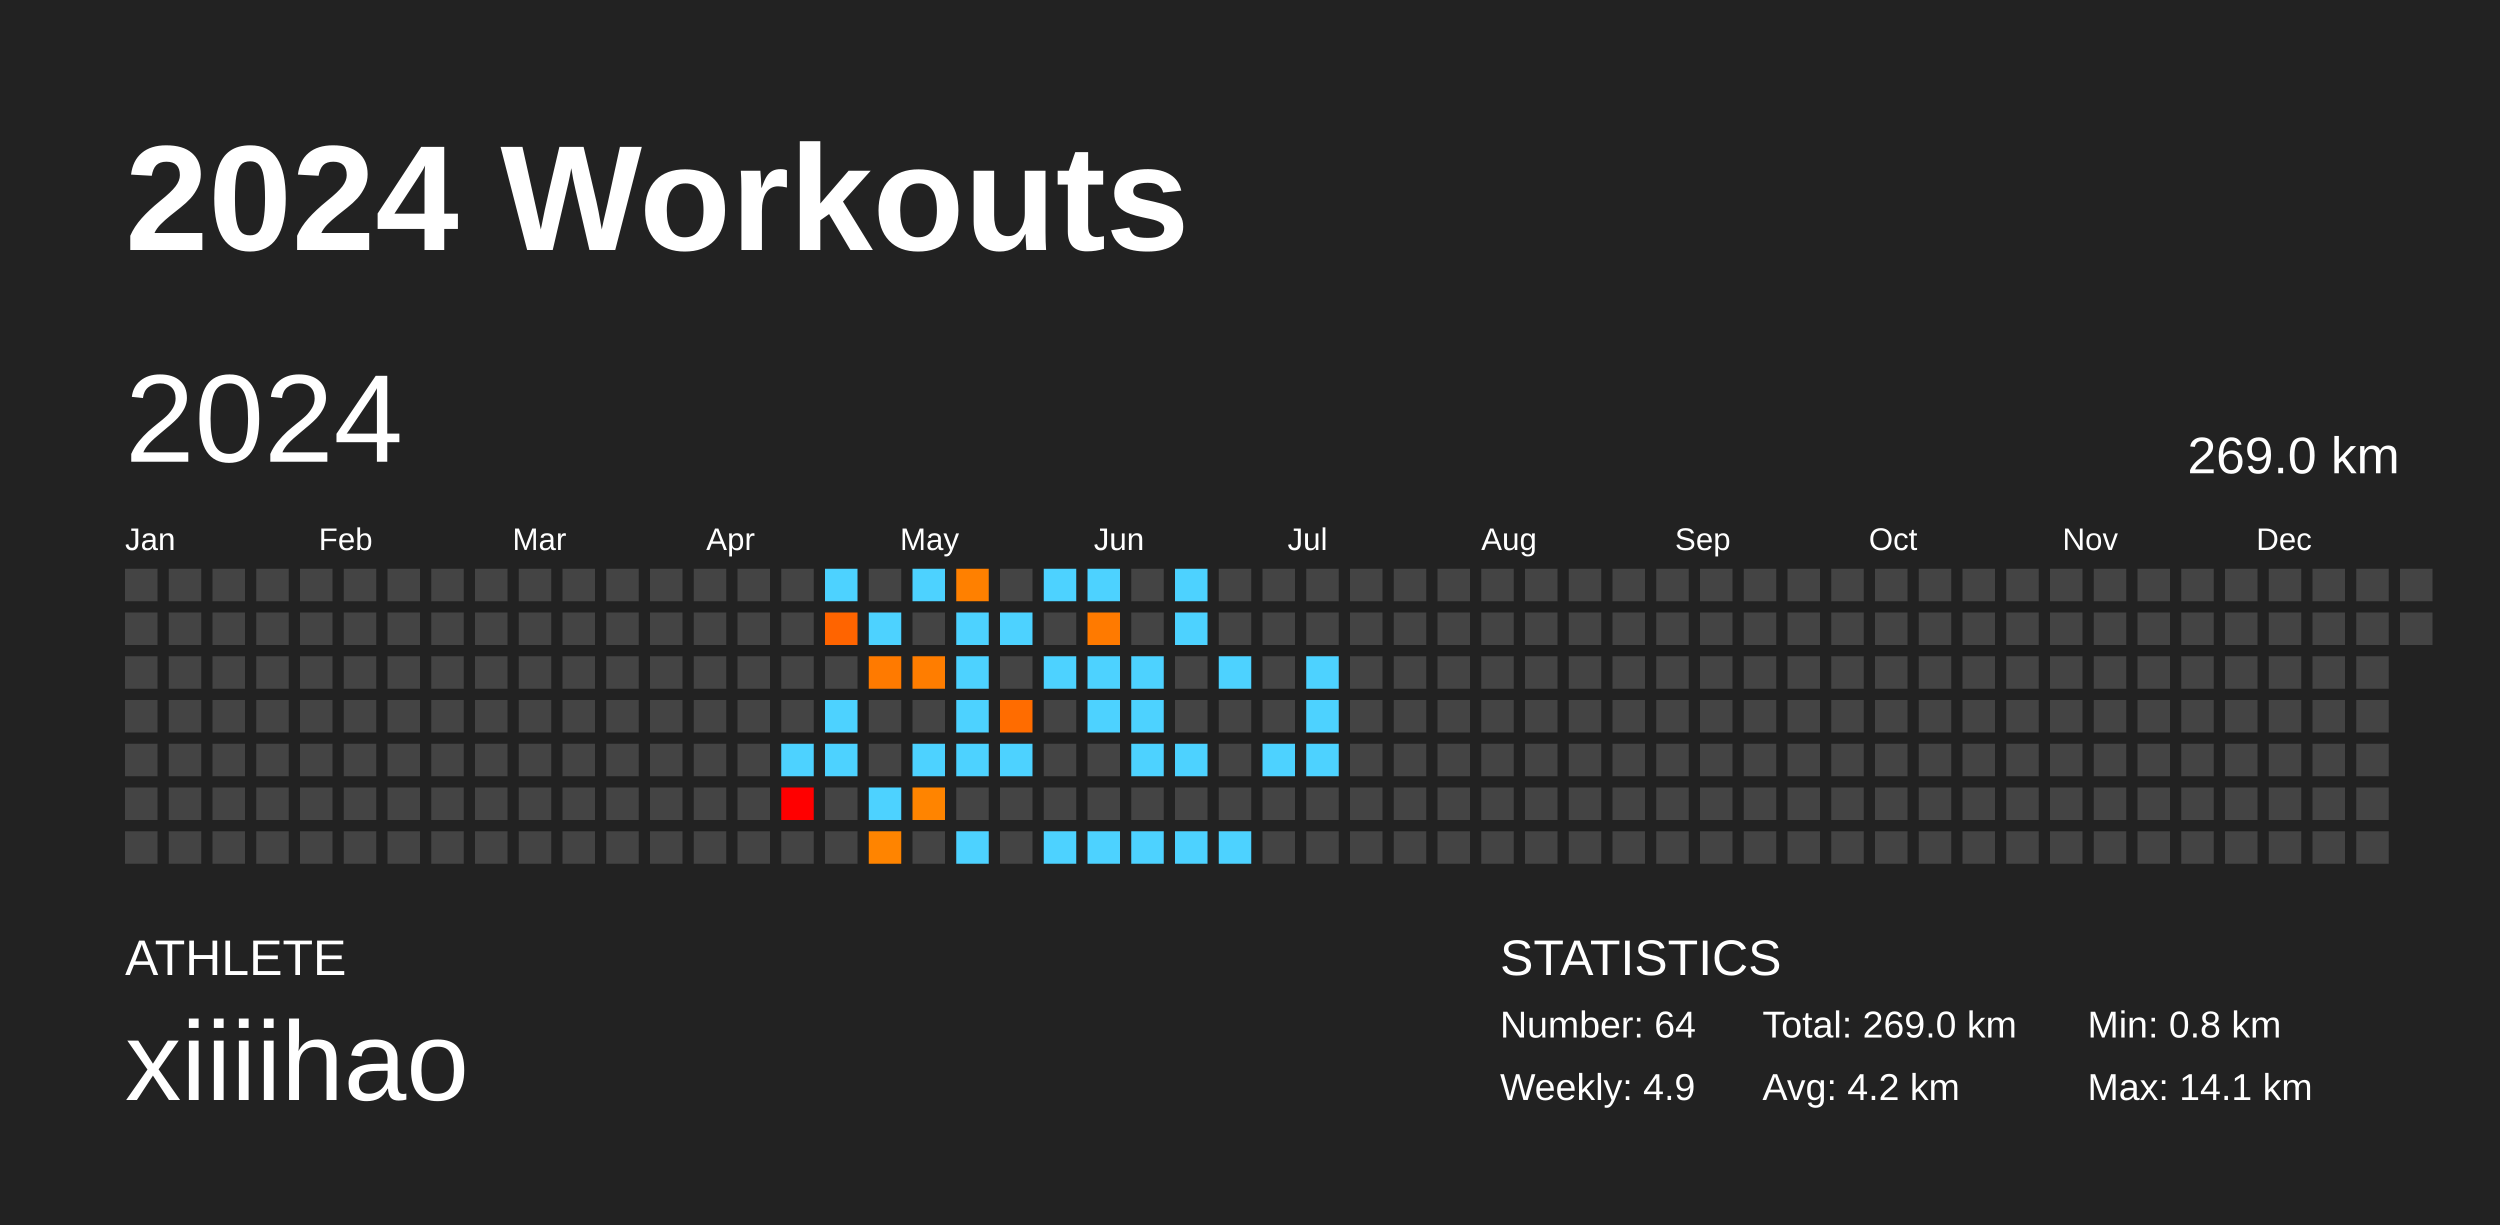
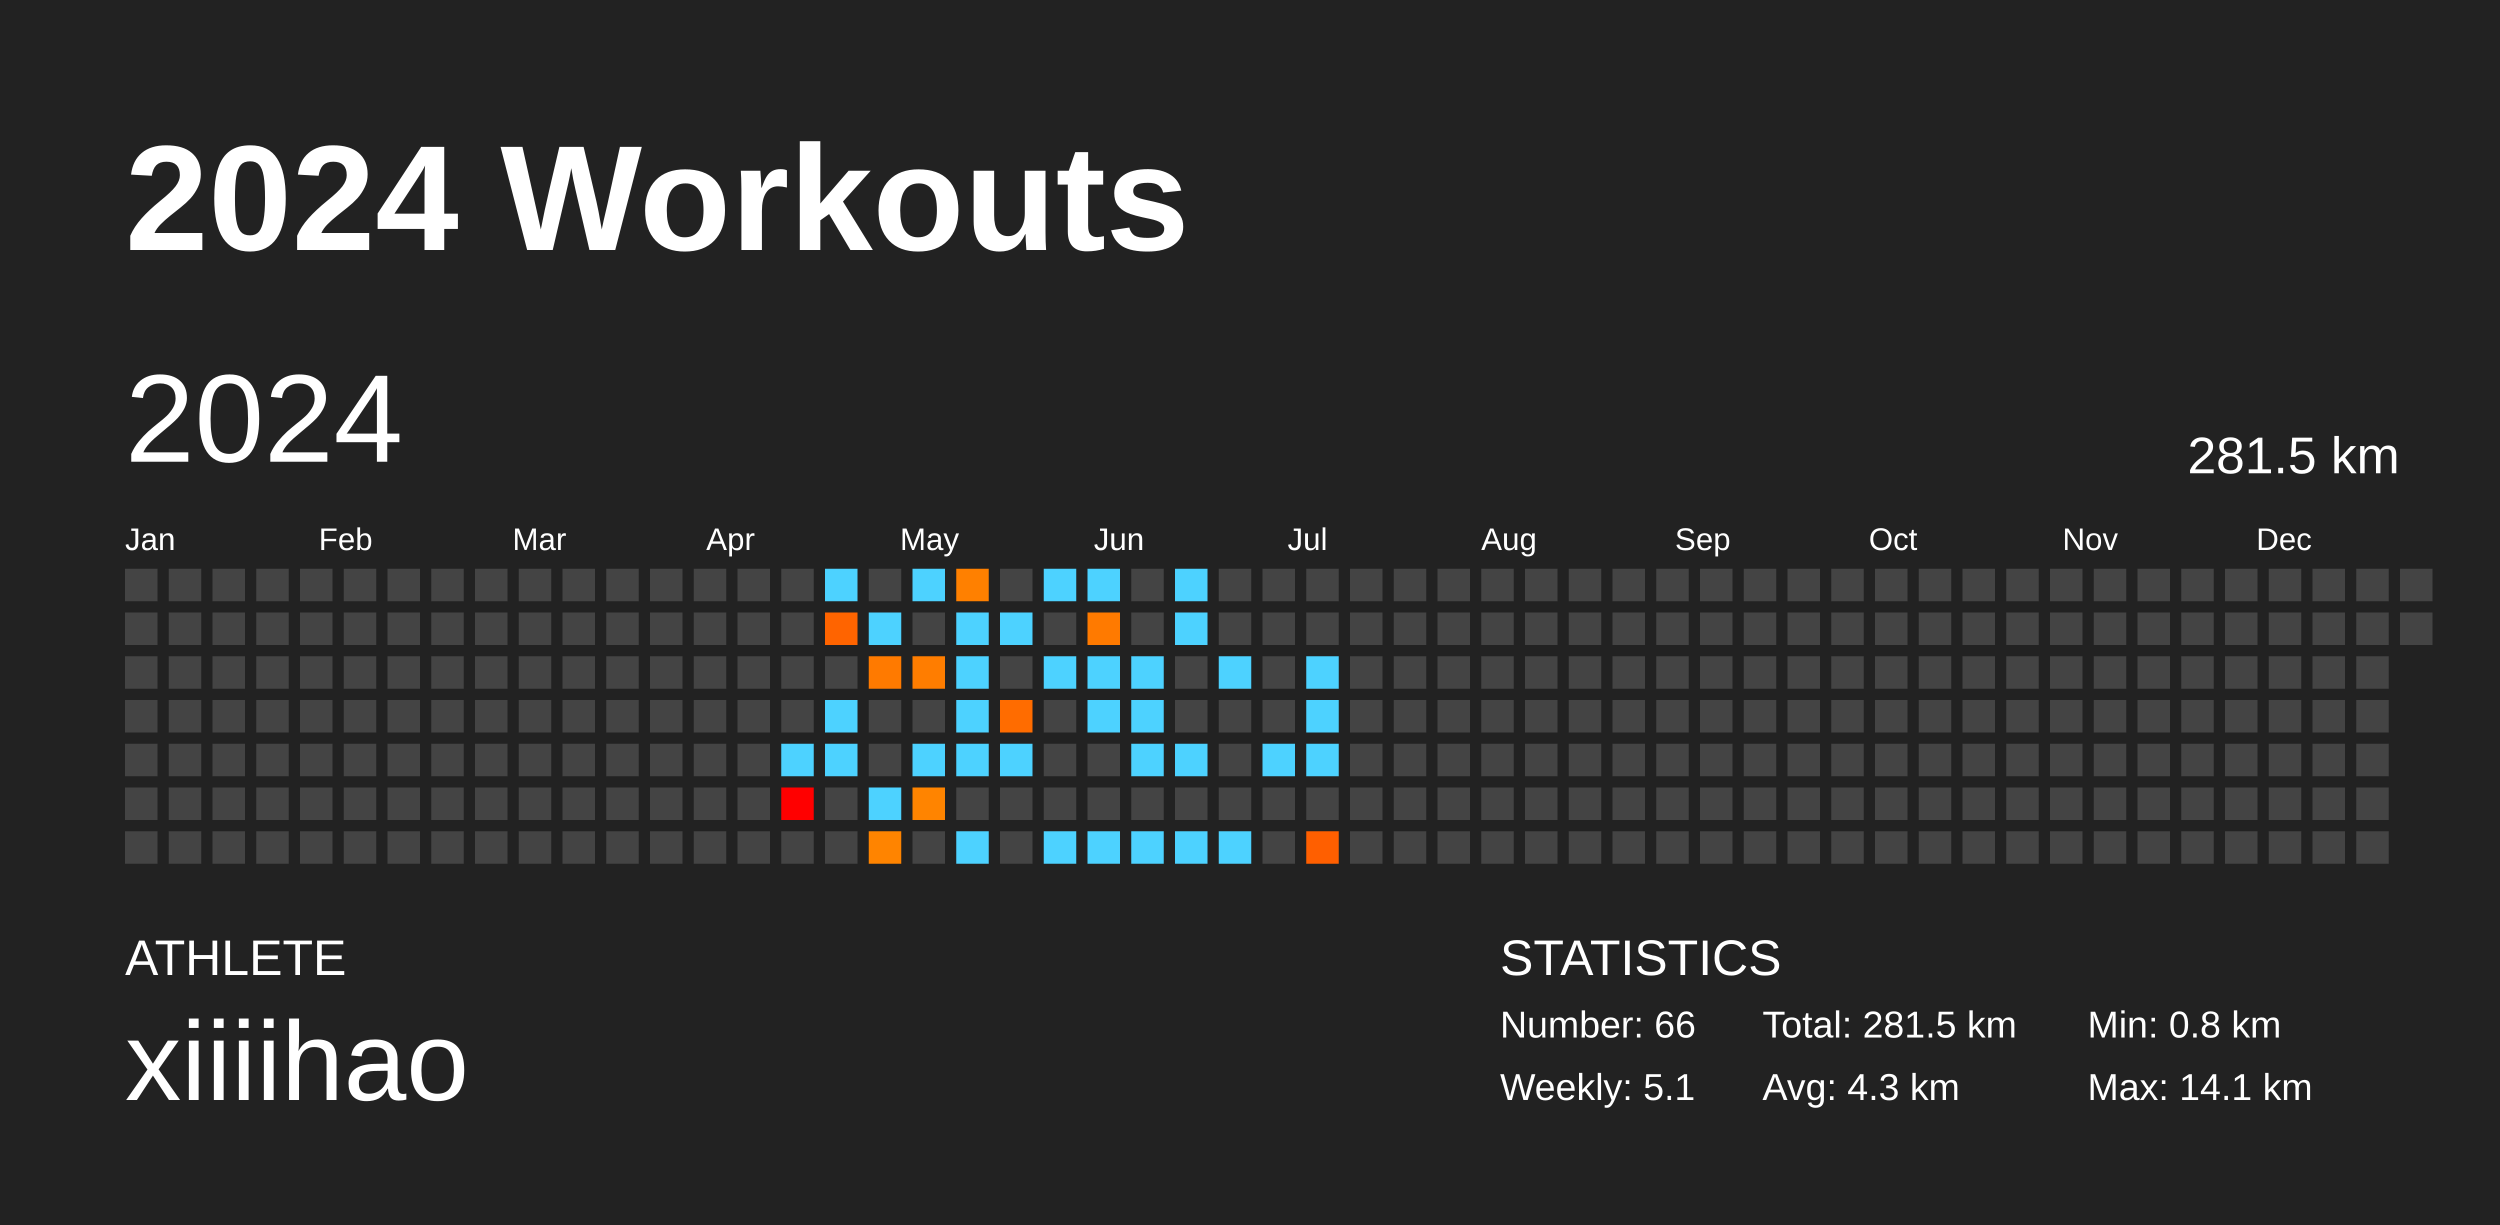
<svg xmlns="http://www.w3.org/2000/svg" baseProfile="full" height="98mm" version="1.1" viewBox="0,0,200,98" width="200mm">
  <defs />
  <rect fill="#222222" height="98" width="200" x="0" y="0" />
  <text fill="#FFFFFF" style="font-size:12px; font-family:Arial; font-weight:bold;" x="10" y="20">2024 Workouts</text>
  <text fill="#FFFFFF" style="font-size:4px; font-family:Arial" x="10" y="78">ATHLETE</text>
  <text fill="#FFFFFF" style="font-size:9px; font-family:Arial" x="10" y="88">xiiiihao</text>
  <text fill="#FFFFFF" style="font-size:4px; font-family:Arial" x="120" y="78">STATISTICS</text>
-   <text fill="#FFFFFF" style="font-size:3px; font-family:Arial" x="120" y="83">Number: 64</text>
-   <text fill="#FFFFFF" style="font-size:3px; font-family:Arial" x="120" y="88">Weekly: 4.9</text>
-   <text fill="#FFFFFF" style="font-size:3px; font-family:Arial" x="141" y="83">Total: 269.0 km</text>
-   <text fill="#FFFFFF" style="font-size:3px; font-family:Arial" x="141" y="88">Avg: 4.2 km</text>
+   <text fill="#FFFFFF" style="font-size:3px; font-family:Arial" x="120" y="83">Number: 66</text>
+   <text fill="#FFFFFF" style="font-size:3px; font-family:Arial" x="120" y="88">Weekly: 5.1</text>
+   <text fill="#FFFFFF" style="font-size:3px; font-family:Arial" x="141" y="83">Total: 281.5 km</text>
+   <text fill="#FFFFFF" style="font-size:3px; font-family:Arial" x="141" y="88">Avg: 4.3 km</text>
  <text fill="#FFFFFF" style="font-size:3px; font-family:Arial" x="167" y="83">Min: 0.8 km</text>
  <text fill="#FFFFFF" style="font-size:3px; font-family:Arial" x="167" y="88">Max: 14.1 km</text>
  <text dominant-baseline="hanging" fill="#FFFFFF" style="font-size:10.0px; font-family:Arial;" x="10" y="30">2024</text>
-   <text dominant-baseline="hanging" fill="#FFFFFF" style="font-size:4.125px; font-family:Arial;" x="175" y="35">269.0 km</text>
+   <text dominant-baseline="hanging" fill="#FFFFFF" style="font-size:4.125px; font-family:Arial;" x="175" y="35">281.5 km</text>
  <text fill="#FFFFFF" style="font-size:2.5px; font-family:Arial" x="10.0" y="44">Jan</text>
  <text fill="#FFFFFF" style="font-size:2.5px; font-family:Arial" x="25.5" y="44">Feb</text>
  <text fill="#FFFFFF" style="font-size:2.5px; font-family:Arial" x="41.0" y="44">Mar</text>
  <text fill="#FFFFFF" style="font-size:2.5px; font-family:Arial" x="56.5" y="44">Apr</text>
  <text fill="#FFFFFF" style="font-size:2.5px; font-family:Arial" x="72.0" y="44">May</text>
  <text fill="#FFFFFF" style="font-size:2.5px; font-family:Arial" x="87.5" y="44">Jun</text>
  <text fill="#FFFFFF" style="font-size:2.5px; font-family:Arial" x="103.0" y="44">Jul</text>
  <text fill="#FFFFFF" style="font-size:2.5px; font-family:Arial" x="118.5" y="44">Aug</text>
  <text fill="#FFFFFF" style="font-size:2.5px; font-family:Arial" x="134.0" y="44">Sep</text>
  <text fill="#FFFFFF" style="font-size:2.5px; font-family:Arial" x="149.5" y="44">Oct</text>
  <text fill="#FFFFFF" style="font-size:2.5px; font-family:Arial" x="165.0" y="44">Nov</text>
  <text fill="#FFFFFF" style="font-size:2.5px; font-family:Arial" x="180.5" y="44">Dec</text>
  <rect fill="#444444" height="2.6" width="2.6" x="10.0" y="45.5" />
  <rect fill="#444444" height="2.6" width="2.6" x="10.0" y="49.0" />
  <rect fill="#444444" height="2.6" width="2.6" x="10.0" y="52.5" />
  <rect fill="#444444" height="2.6" width="2.6" x="10.0" y="56.0" />
  <rect fill="#444444" height="2.6" width="2.6" x="10.0" y="59.5" />
  <rect fill="#444444" height="2.6" width="2.6" x="10.0" y="63.0" />
  <rect fill="#444444" height="2.6" width="2.6" x="10.0" y="66.5" />
  <rect fill="#444444" height="2.6" width="2.6" x="13.5" y="45.5" />
  <rect fill="#444444" height="2.6" width="2.6" x="13.5" y="49.0" />
  <rect fill="#444444" height="2.6" width="2.6" x="13.5" y="52.5" />
  <rect fill="#444444" height="2.6" width="2.6" x="13.5" y="56.0" />
  <rect fill="#444444" height="2.6" width="2.6" x="13.5" y="59.5" />
  <rect fill="#444444" height="2.6" width="2.6" x="13.5" y="63.0" />
  <rect fill="#444444" height="2.6" width="2.6" x="13.5" y="66.5" />
  <rect fill="#444444" height="2.6" width="2.6" x="17.0" y="45.5" />
  <rect fill="#444444" height="2.6" width="2.6" x="17.0" y="49.0" />
  <rect fill="#444444" height="2.6" width="2.6" x="17.0" y="52.5" />
  <rect fill="#444444" height="2.6" width="2.6" x="17.0" y="56.0" />
  <rect fill="#444444" height="2.6" width="2.6" x="17.0" y="59.5" />
  <rect fill="#444444" height="2.6" width="2.6" x="17.0" y="63.0" />
  <rect fill="#444444" height="2.6" width="2.6" x="17.0" y="66.5" />
  <rect fill="#444444" height="2.6" width="2.6" x="20.5" y="45.5" />
  <rect fill="#444444" height="2.6" width="2.6" x="20.5" y="49.0" />
  <rect fill="#444444" height="2.6" width="2.6" x="20.5" y="52.5" />
  <rect fill="#444444" height="2.6" width="2.6" x="20.5" y="56.0" />
  <rect fill="#444444" height="2.6" width="2.6" x="20.5" y="59.5" />
  <rect fill="#444444" height="2.6" width="2.6" x="20.5" y="63.0" />
  <rect fill="#444444" height="2.6" width="2.6" x="20.5" y="66.5" />
  <rect fill="#444444" height="2.6" width="2.6" x="24.0" y="45.5" />
  <rect fill="#444444" height="2.6" width="2.6" x="24.0" y="49.0" />
  <rect fill="#444444" height="2.6" width="2.6" x="24.0" y="52.5" />
  <rect fill="#444444" height="2.6" width="2.6" x="24.0" y="56.0" />
  <rect fill="#444444" height="2.6" width="2.6" x="24.0" y="59.5" />
  <rect fill="#444444" height="2.6" width="2.6" x="24.0" y="63.0" />
  <rect fill="#444444" height="2.6" width="2.6" x="24.0" y="66.5" />
  <rect fill="#444444" height="2.6" width="2.6" x="27.5" y="45.5" />
  <rect fill="#444444" height="2.6" width="2.6" x="27.5" y="49.0" />
  <rect fill="#444444" height="2.6" width="2.6" x="27.5" y="52.5" />
  <rect fill="#444444" height="2.6" width="2.6" x="27.5" y="56.0" />
  <rect fill="#444444" height="2.6" width="2.6" x="27.5" y="59.5" />
  <rect fill="#444444" height="2.6" width="2.6" x="27.5" y="63.0" />
  <rect fill="#444444" height="2.6" width="2.6" x="27.5" y="66.5" />
  <rect fill="#444444" height="2.6" width="2.6" x="31.0" y="45.5" />
  <rect fill="#444444" height="2.6" width="2.6" x="31.0" y="49.0" />
  <rect fill="#444444" height="2.6" width="2.6" x="31.0" y="52.5" />
  <rect fill="#444444" height="2.6" width="2.6" x="31.0" y="56.0" />
  <rect fill="#444444" height="2.6" width="2.6" x="31.0" y="59.5" />
  <rect fill="#444444" height="2.6" width="2.6" x="31.0" y="63.0" />
  <rect fill="#444444" height="2.6" width="2.6" x="31.0" y="66.5" />
  <rect fill="#444444" height="2.6" width="2.6" x="34.5" y="45.5" />
  <rect fill="#444444" height="2.6" width="2.6" x="34.5" y="49.0" />
  <rect fill="#444444" height="2.6" width="2.6" x="34.5" y="52.5" />
  <rect fill="#444444" height="2.6" width="2.6" x="34.5" y="56.0" />
  <rect fill="#444444" height="2.6" width="2.6" x="34.5" y="59.5" />
  <rect fill="#444444" height="2.6" width="2.6" x="34.5" y="63.0" />
  <rect fill="#444444" height="2.6" width="2.6" x="34.5" y="66.5" />
  <rect fill="#444444" height="2.6" width="2.6" x="38.0" y="45.5" />
  <rect fill="#444444" height="2.6" width="2.6" x="38.0" y="49.0" />
  <rect fill="#444444" height="2.6" width="2.6" x="38.0" y="52.5" />
  <rect fill="#444444" height="2.6" width="2.6" x="38.0" y="56.0" />
  <rect fill="#444444" height="2.6" width="2.6" x="38.0" y="59.5" />
  <rect fill="#444444" height="2.6" width="2.6" x="38.0" y="63.0" />
  <rect fill="#444444" height="2.6" width="2.6" x="38.0" y="66.5" />
  <rect fill="#444444" height="2.6" width="2.6" x="41.5" y="45.5" />
  <rect fill="#444444" height="2.6" width="2.6" x="41.5" y="49.0" />
  <rect fill="#444444" height="2.6" width="2.6" x="41.5" y="52.5" />
  <rect fill="#444444" height="2.6" width="2.6" x="41.5" y="56.0" />
  <rect fill="#444444" height="2.6" width="2.6" x="41.5" y="59.5" />
  <rect fill="#444444" height="2.6" width="2.6" x="41.5" y="63.0" />
  <rect fill="#444444" height="2.6" width="2.6" x="41.5" y="66.5" />
  <rect fill="#444444" height="2.6" width="2.6" x="45.0" y="45.5" />
  <rect fill="#444444" height="2.6" width="2.6" x="45.0" y="49.0" />
  <rect fill="#444444" height="2.6" width="2.6" x="45.0" y="52.5" />
  <rect fill="#444444" height="2.6" width="2.6" x="45.0" y="56.0" />
  <rect fill="#444444" height="2.6" width="2.6" x="45.0" y="59.5" />
  <rect fill="#444444" height="2.6" width="2.6" x="45.0" y="63.0" />
  <rect fill="#444444" height="2.6" width="2.6" x="45.0" y="66.5" />
  <rect fill="#444444" height="2.6" width="2.6" x="48.5" y="45.5" />
  <rect fill="#444444" height="2.6" width="2.6" x="48.5" y="49.0" />
  <rect fill="#444444" height="2.6" width="2.6" x="48.5" y="52.5" />
  <rect fill="#444444" height="2.6" width="2.6" x="48.5" y="56.0" />
  <rect fill="#444444" height="2.6" width="2.6" x="48.5" y="59.5" />
  <rect fill="#444444" height="2.6" width="2.6" x="48.5" y="63.0" />
  <rect fill="#444444" height="2.6" width="2.6" x="48.5" y="66.5" />
  <rect fill="#444444" height="2.6" width="2.6" x="52.0" y="45.5" />
  <rect fill="#444444" height="2.6" width="2.6" x="52.0" y="49.0" />
  <rect fill="#444444" height="2.6" width="2.6" x="52.0" y="52.5" />
  <rect fill="#444444" height="2.6" width="2.6" x="52.0" y="56.0" />
  <rect fill="#444444" height="2.6" width="2.6" x="52.0" y="59.5" />
  <rect fill="#444444" height="2.6" width="2.6" x="52.0" y="63.0" />
  <rect fill="#444444" height="2.6" width="2.6" x="52.0" y="66.5" />
  <rect fill="#444444" height="2.6" width="2.6" x="55.5" y="45.5" />
  <rect fill="#444444" height="2.6" width="2.6" x="55.5" y="49.0" />
  <rect fill="#444444" height="2.6" width="2.6" x="55.5" y="52.5" />
  <rect fill="#444444" height="2.6" width="2.6" x="55.5" y="56.0" />
  <rect fill="#444444" height="2.6" width="2.6" x="55.5" y="59.5" />
  <rect fill="#444444" height="2.6" width="2.6" x="55.5" y="63.0" />
  <rect fill="#444444" height="2.6" width="2.6" x="55.5" y="66.5" />
  <rect fill="#444444" height="2.6" width="2.6" x="59.0" y="45.5" />
  <rect fill="#444444" height="2.6" width="2.6" x="59.0" y="49.0" />
  <rect fill="#444444" height="2.6" width="2.6" x="59.0" y="52.5" />
  <rect fill="#444444" height="2.6" width="2.6" x="59.0" y="56.0" />
  <rect fill="#444444" height="2.6" width="2.6" x="59.0" y="59.5" />
  <rect fill="#444444" height="2.6" width="2.6" x="59.0" y="63.0" />
  <rect fill="#444444" height="2.6" width="2.6" x="59.0" y="66.5" />
  <rect fill="#444444" height="2.6" width="2.6" x="62.5" y="45.5" />
  <rect fill="#444444" height="2.6" width="2.6" x="62.5" y="49.0" />
  <rect fill="#444444" height="2.6" width="2.6" x="62.5" y="52.5" />
  <rect fill="#444444" height="2.6" width="2.6" x="62.5" y="56.0" />
  <rect fill="#4dd2ff" height="2.6" width="2.6" x="62.5" y="59.5" />
  <rect fill="#ff0000" height="2.6" width="2.6" x="62.5" y="63.0" />
  <rect fill="#444444" height="2.6" width="2.6" x="62.5" y="66.5" />
  <rect fill="#4dd2ff" height="2.6" width="2.6" x="66.0" y="45.5" />
  <rect fill="#ff6400" height="2.6" width="2.6" x="66.0" y="49.0" />
  <rect fill="#444444" height="2.6" width="2.6" x="66.0" y="52.5" />
  <rect fill="#4dd2ff" height="2.6" width="2.6" x="66.0" y="56.0" />
  <rect fill="#4dd2ff" height="2.6" width="2.6" x="66.0" y="59.5" />
  <rect fill="#444444" height="2.6" width="2.6" x="66.0" y="63.0" />
  <rect fill="#444444" height="2.6" width="2.6" x="66.0" y="66.5" />
  <rect fill="#444444" height="2.6" width="2.6" x="69.5" y="45.5" />
  <rect fill="#4dd2ff" height="2.6" width="2.6" x="69.5" y="49.0" />
  <rect fill="#ff7a00" height="2.6" width="2.6" x="69.5" y="52.5" />
  <rect fill="#444444" height="2.6" width="2.6" x="69.5" y="56.0" />
  <rect fill="#444444" height="2.6" width="2.6" x="69.5" y="59.5" />
  <rect fill="#4dd2ff" height="2.6" width="2.6" x="69.5" y="63.0" />
  <rect fill="#ff8400" height="2.6" width="2.6" x="69.5" y="66.5" />
  <rect fill="#4dd2ff" height="2.6" width="2.6" x="73.0" y="45.5" />
  <rect fill="#444444" height="2.6" width="2.6" x="73.0" y="49.0" />
  <rect fill="#ff7d00" height="2.6" width="2.6" x="73.0" y="52.5" />
  <rect fill="#444444" height="2.6" width="2.6" x="73.0" y="56.0" />
  <rect fill="#4dd2ff" height="2.6" width="2.6" x="73.0" y="59.5" />
  <rect fill="#ff8400" height="2.6" width="2.6" x="73.0" y="63.0" />
  <rect fill="#444444" height="2.6" width="2.6" x="73.0" y="66.5" />
  <rect fill="#ff8000" height="2.6" width="2.6" x="76.5" y="45.5" />
  <rect fill="#4dd2ff" height="2.6" width="2.6" x="76.5" y="49.0" />
  <rect fill="#4dd2ff" height="2.6" width="2.6" x="76.5" y="52.5" />
  <rect fill="#4dd2ff" height="2.6" width="2.6" x="76.5" y="56.0" />
  <rect fill="#4dd2ff" height="2.6" width="2.6" x="76.5" y="59.5" />
  <rect fill="#444444" height="2.6" width="2.6" x="76.5" y="63.0" />
  <rect fill="#4dd2ff" height="2.6" width="2.6" x="76.5" y="66.5" />
  <rect fill="#444444" height="2.6" width="2.6" x="80.0" y="45.5" />
  <rect fill="#4dd2ff" height="2.6" width="2.6" x="80.0" y="49.0" />
  <rect fill="#444444" height="2.6" width="2.6" x="80.0" y="52.5" />
  <rect fill="#ff6c00" height="2.6" width="2.6" x="80.0" y="56.0" />
  <rect fill="#4dd2ff" height="2.6" width="2.6" x="80.0" y="59.5" />
  <rect fill="#444444" height="2.6" width="2.6" x="80.0" y="63.0" />
  <rect fill="#444444" height="2.6" width="2.6" x="80.0" y="66.5" />
  <rect fill="#4dd2ff" height="2.6" width="2.6" x="83.5" y="45.5" />
  <rect fill="#444444" height="2.6" width="2.6" x="83.5" y="49.0" />
  <rect fill="#4dd2ff" height="2.6" width="2.6" x="83.5" y="52.5" />
  <rect fill="#444444" height="2.6" width="2.6" x="83.5" y="56.0" />
  <rect fill="#444444" height="2.6" width="2.6" x="83.5" y="59.5" />
  <rect fill="#444444" height="2.6" width="2.6" x="83.5" y="63.0" />
  <rect fill="#4dd2ff" height="2.6" width="2.6" x="83.5" y="66.5" />
  <rect fill="#4dd2ff" height="2.6" width="2.6" x="87.0" y="45.5" />
  <rect fill="#ff7a00" height="2.6" width="2.6" x="87.0" y="49.0" />
  <rect fill="#4dd2ff" height="2.6" width="2.6" x="87.0" y="52.5" />
  <rect fill="#4dd2ff" height="2.6" width="2.6" x="87.0" y="56.0" />
  <rect fill="#444444" height="2.6" width="2.6" x="87.0" y="59.5" />
  <rect fill="#444444" height="2.6" width="2.6" x="87.0" y="63.0" />
  <rect fill="#4dd2ff" height="2.6" width="2.6" x="87.0" y="66.5" />
  <rect fill="#444444" height="2.6" width="2.6" x="90.5" y="45.5" />
  <rect fill="#444444" height="2.6" width="2.6" x="90.5" y="49.0" />
  <rect fill="#4dd2ff" height="2.6" width="2.6" x="90.5" y="52.5" />
  <rect fill="#4dd2ff" height="2.6" width="2.6" x="90.5" y="56.0" />
  <rect fill="#4dd2ff" height="2.6" width="2.6" x="90.5" y="59.5" />
  <rect fill="#444444" height="2.6" width="2.6" x="90.5" y="63.0" />
  <rect fill="#4dd2ff" height="2.6" width="2.6" x="90.5" y="66.5" />
  <rect fill="#4dd2ff" height="2.6" width="2.6" x="94.0" y="45.5" />
  <rect fill="#4dd2ff" height="2.6" width="2.6" x="94.0" y="49.0" />
  <rect fill="#444444" height="2.6" width="2.6" x="94.0" y="52.5" />
  <rect fill="#444444" height="2.6" width="2.6" x="94.0" y="56.0" />
  <rect fill="#4dd2ff" height="2.6" width="2.6" x="94.0" y="59.5" />
  <rect fill="#444444" height="2.6" width="2.6" x="94.0" y="63.0" />
  <rect fill="#4dd2ff" height="2.6" width="2.6" x="94.0" y="66.5" />
  <rect fill="#444444" height="2.6" width="2.6" x="97.5" y="45.5" />
  <rect fill="#444444" height="2.6" width="2.6" x="97.5" y="49.0" />
  <rect fill="#4dd2ff" height="2.6" width="2.6" x="97.5" y="52.5" />
  <rect fill="#444444" height="2.6" width="2.6" x="97.5" y="56.0" />
  <rect fill="#444444" height="2.6" width="2.6" x="97.5" y="59.5" />
  <rect fill="#444444" height="2.6" width="2.6" x="97.5" y="63.0" />
  <rect fill="#4dd2ff" height="2.6" width="2.6" x="97.5" y="66.5" />
  <rect fill="#444444" height="2.6" width="2.6" x="101.0" y="45.5" />
  <rect fill="#444444" height="2.6" width="2.6" x="101.0" y="49.0" />
  <rect fill="#444444" height="2.6" width="2.6" x="101.0" y="52.5" />
  <rect fill="#444444" height="2.6" width="2.6" x="101.0" y="56.0" />
  <rect fill="#4dd2ff" height="2.6" width="2.6" x="101.0" y="59.5" />
  <rect fill="#444444" height="2.6" width="2.6" x="101.0" y="63.0" />
  <rect fill="#444444" height="2.6" width="2.6" x="101.0" y="66.5" />
  <rect fill="#444444" height="2.6" width="2.6" x="104.5" y="45.5" />
  <rect fill="#444444" height="2.6" width="2.6" x="104.5" y="49.0" />
  <rect fill="#4dd2ff" height="2.6" width="2.6" x="104.5" y="52.5" />
  <rect fill="#4dd2ff" height="2.6" width="2.6" x="104.5" y="56.0" />
  <rect fill="#4dd2ff" height="2.6" width="2.6" x="104.5" y="59.5" />
  <rect fill="#444444" height="2.6" width="2.6" x="104.5" y="63.0" />
-   <rect fill="#444444" height="2.6" width="2.6" x="104.5" y="66.5" />
+   <rect fill="#ff5f00" height="2.6" width="2.6" x="104.5" y="66.5" />
  <rect fill="#444444" height="2.6" width="2.6" x="108.0" y="45.5" />
  <rect fill="#444444" height="2.6" width="2.6" x="108.0" y="49.0" />
  <rect fill="#444444" height="2.6" width="2.6" x="108.0" y="52.5" />
  <rect fill="#444444" height="2.6" width="2.6" x="108.0" y="56.0" />
  <rect fill="#444444" height="2.6" width="2.6" x="108.0" y="59.5" />
  <rect fill="#444444" height="2.6" width="2.6" x="108.0" y="63.0" />
  <rect fill="#444444" height="2.6" width="2.6" x="108.0" y="66.5" />
  <rect fill="#444444" height="2.6" width="2.6" x="111.5" y="45.5" />
  <rect fill="#444444" height="2.6" width="2.6" x="111.5" y="49.0" />
  <rect fill="#444444" height="2.6" width="2.6" x="111.5" y="52.5" />
  <rect fill="#444444" height="2.6" width="2.6" x="111.5" y="56.0" />
  <rect fill="#444444" height="2.6" width="2.6" x="111.5" y="59.5" />
  <rect fill="#444444" height="2.6" width="2.6" x="111.5" y="63.0" />
  <rect fill="#444444" height="2.6" width="2.6" x="111.5" y="66.5" />
  <rect fill="#444444" height="2.6" width="2.6" x="115.0" y="45.5" />
  <rect fill="#444444" height="2.6" width="2.6" x="115.0" y="49.0" />
  <rect fill="#444444" height="2.6" width="2.6" x="115.0" y="52.5" />
  <rect fill="#444444" height="2.6" width="2.6" x="115.0" y="56.0" />
  <rect fill="#444444" height="2.6" width="2.6" x="115.0" y="59.5" />
  <rect fill="#444444" height="2.6" width="2.6" x="115.0" y="63.0" />
  <rect fill="#444444" height="2.6" width="2.6" x="115.0" y="66.5" />
  <rect fill="#444444" height="2.6" width="2.6" x="118.5" y="45.5" />
  <rect fill="#444444" height="2.6" width="2.6" x="118.5" y="49.0" />
  <rect fill="#444444" height="2.6" width="2.6" x="118.5" y="52.5" />
  <rect fill="#444444" height="2.6" width="2.6" x="118.5" y="56.0" />
  <rect fill="#444444" height="2.6" width="2.6" x="118.5" y="59.5" />
  <rect fill="#444444" height="2.6" width="2.6" x="118.5" y="63.0" />
  <rect fill="#444444" height="2.6" width="2.6" x="118.5" y="66.5" />
  <rect fill="#444444" height="2.6" width="2.6" x="122.0" y="45.5" />
  <rect fill="#444444" height="2.6" width="2.6" x="122.0" y="49.0" />
  <rect fill="#444444" height="2.6" width="2.6" x="122.0" y="52.5" />
  <rect fill="#444444" height="2.6" width="2.6" x="122.0" y="56.0" />
  <rect fill="#444444" height="2.6" width="2.6" x="122.0" y="59.5" />
  <rect fill="#444444" height="2.6" width="2.6" x="122.0" y="63.0" />
  <rect fill="#444444" height="2.6" width="2.6" x="122.0" y="66.5" />
  <rect fill="#444444" height="2.6" width="2.6" x="125.5" y="45.5" />
  <rect fill="#444444" height="2.6" width="2.6" x="125.5" y="49.0" />
  <rect fill="#444444" height="2.6" width="2.6" x="125.5" y="52.5" />
  <rect fill="#444444" height="2.6" width="2.6" x="125.5" y="56.0" />
  <rect fill="#444444" height="2.6" width="2.6" x="125.5" y="59.5" />
  <rect fill="#444444" height="2.6" width="2.6" x="125.5" y="63.0" />
  <rect fill="#444444" height="2.6" width="2.6" x="125.5" y="66.5" />
  <rect fill="#444444" height="2.6" width="2.6" x="129.0" y="45.5" />
  <rect fill="#444444" height="2.6" width="2.6" x="129.0" y="49.0" />
  <rect fill="#444444" height="2.6" width="2.6" x="129.0" y="52.5" />
  <rect fill="#444444" height="2.6" width="2.6" x="129.0" y="56.0" />
  <rect fill="#444444" height="2.6" width="2.6" x="129.0" y="59.5" />
  <rect fill="#444444" height="2.6" width="2.6" x="129.0" y="63.0" />
  <rect fill="#444444" height="2.6" width="2.6" x="129.0" y="66.5" />
  <rect fill="#444444" height="2.6" width="2.6" x="132.5" y="45.5" />
  <rect fill="#444444" height="2.6" width="2.6" x="132.5" y="49.0" />
  <rect fill="#444444" height="2.6" width="2.6" x="132.5" y="52.5" />
  <rect fill="#444444" height="2.6" width="2.6" x="132.5" y="56.0" />
  <rect fill="#444444" height="2.6" width="2.6" x="132.5" y="59.5" />
  <rect fill="#444444" height="2.6" width="2.6" x="132.5" y="63.0" />
  <rect fill="#444444" height="2.6" width="2.6" x="132.5" y="66.5" />
  <rect fill="#444444" height="2.6" width="2.6" x="136.0" y="45.5" />
  <rect fill="#444444" height="2.6" width="2.6" x="136.0" y="49.0" />
  <rect fill="#444444" height="2.6" width="2.6" x="136.0" y="52.5" />
  <rect fill="#444444" height="2.6" width="2.6" x="136.0" y="56.0" />
  <rect fill="#444444" height="2.6" width="2.6" x="136.0" y="59.5" />
  <rect fill="#444444" height="2.6" width="2.6" x="136.0" y="63.0" />
  <rect fill="#444444" height="2.6" width="2.6" x="136.0" y="66.5" />
  <rect fill="#444444" height="2.6" width="2.6" x="139.5" y="45.5" />
  <rect fill="#444444" height="2.6" width="2.6" x="139.5" y="49.0" />
  <rect fill="#444444" height="2.6" width="2.6" x="139.5" y="52.5" />
  <rect fill="#444444" height="2.6" width="2.6" x="139.5" y="56.0" />
  <rect fill="#444444" height="2.6" width="2.6" x="139.5" y="59.5" />
  <rect fill="#444444" height="2.6" width="2.6" x="139.5" y="63.0" />
  <rect fill="#444444" height="2.6" width="2.6" x="139.5" y="66.5" />
  <rect fill="#444444" height="2.6" width="2.6" x="143.0" y="45.5" />
  <rect fill="#444444" height="2.6" width="2.6" x="143.0" y="49.0" />
  <rect fill="#444444" height="2.6" width="2.6" x="143.0" y="52.5" />
  <rect fill="#444444" height="2.6" width="2.6" x="143.0" y="56.0" />
  <rect fill="#444444" height="2.6" width="2.6" x="143.0" y="59.5" />
  <rect fill="#444444" height="2.6" width="2.6" x="143.0" y="63.0" />
  <rect fill="#444444" height="2.6" width="2.6" x="143.0" y="66.5" />
  <rect fill="#444444" height="2.6" width="2.6" x="146.5" y="45.5" />
  <rect fill="#444444" height="2.6" width="2.6" x="146.5" y="49.0" />
  <rect fill="#444444" height="2.6" width="2.6" x="146.5" y="52.5" />
  <rect fill="#444444" height="2.6" width="2.6" x="146.5" y="56.0" />
  <rect fill="#444444" height="2.6" width="2.6" x="146.5" y="59.5" />
  <rect fill="#444444" height="2.6" width="2.6" x="146.5" y="63.0" />
  <rect fill="#444444" height="2.6" width="2.6" x="146.5" y="66.5" />
  <rect fill="#444444" height="2.6" width="2.6" x="150.0" y="45.5" />
  <rect fill="#444444" height="2.6" width="2.6" x="150.0" y="49.0" />
  <rect fill="#444444" height="2.6" width="2.6" x="150.0" y="52.5" />
  <rect fill="#444444" height="2.6" width="2.6" x="150.0" y="56.0" />
  <rect fill="#444444" height="2.6" width="2.6" x="150.0" y="59.5" />
  <rect fill="#444444" height="2.6" width="2.6" x="150.0" y="63.0" />
  <rect fill="#444444" height="2.6" width="2.6" x="150.0" y="66.5" />
  <rect fill="#444444" height="2.6" width="2.6" x="153.5" y="45.5" />
  <rect fill="#444444" height="2.6" width="2.6" x="153.5" y="49.0" />
  <rect fill="#444444" height="2.6" width="2.6" x="153.5" y="52.5" />
  <rect fill="#444444" height="2.6" width="2.6" x="153.5" y="56.0" />
  <rect fill="#444444" height="2.6" width="2.6" x="153.5" y="59.5" />
  <rect fill="#444444" height="2.6" width="2.6" x="153.5" y="63.0" />
  <rect fill="#444444" height="2.6" width="2.6" x="153.5" y="66.5" />
  <rect fill="#444444" height="2.6" width="2.6" x="157.0" y="45.5" />
  <rect fill="#444444" height="2.6" width="2.6" x="157.0" y="49.0" />
  <rect fill="#444444" height="2.6" width="2.6" x="157.0" y="52.5" />
  <rect fill="#444444" height="2.6" width="2.6" x="157.0" y="56.0" />
  <rect fill="#444444" height="2.6" width="2.6" x="157.0" y="59.5" />
  <rect fill="#444444" height="2.6" width="2.6" x="157.0" y="63.0" />
  <rect fill="#444444" height="2.6" width="2.6" x="157.0" y="66.5" />
  <rect fill="#444444" height="2.6" width="2.6" x="160.5" y="45.5" />
  <rect fill="#444444" height="2.6" width="2.6" x="160.5" y="49.0" />
  <rect fill="#444444" height="2.6" width="2.6" x="160.5" y="52.5" />
  <rect fill="#444444" height="2.6" width="2.6" x="160.5" y="56.0" />
  <rect fill="#444444" height="2.6" width="2.6" x="160.5" y="59.5" />
  <rect fill="#444444" height="2.6" width="2.6" x="160.5" y="63.0" />
  <rect fill="#444444" height="2.6" width="2.6" x="160.5" y="66.5" />
  <rect fill="#444444" height="2.6" width="2.6" x="164.0" y="45.5" />
  <rect fill="#444444" height="2.6" width="2.6" x="164.0" y="49.0" />
  <rect fill="#444444" height="2.6" width="2.6" x="164.0" y="52.5" />
  <rect fill="#444444" height="2.6" width="2.6" x="164.0" y="56.0" />
  <rect fill="#444444" height="2.6" width="2.6" x="164.0" y="59.5" />
  <rect fill="#444444" height="2.6" width="2.6" x="164.0" y="63.0" />
  <rect fill="#444444" height="2.6" width="2.6" x="164.0" y="66.5" />
  <rect fill="#444444" height="2.6" width="2.6" x="167.5" y="45.5" />
  <rect fill="#444444" height="2.6" width="2.6" x="167.5" y="49.0" />
  <rect fill="#444444" height="2.6" width="2.6" x="167.5" y="52.5" />
  <rect fill="#444444" height="2.6" width="2.6" x="167.5" y="56.0" />
  <rect fill="#444444" height="2.6" width="2.6" x="167.5" y="59.5" />
  <rect fill="#444444" height="2.6" width="2.6" x="167.5" y="63.0" />
  <rect fill="#444444" height="2.6" width="2.6" x="167.5" y="66.5" />
  <rect fill="#444444" height="2.6" width="2.6" x="171.0" y="45.5" />
  <rect fill="#444444" height="2.6" width="2.6" x="171.0" y="49.0" />
  <rect fill="#444444" height="2.6" width="2.6" x="171.0" y="52.5" />
  <rect fill="#444444" height="2.6" width="2.6" x="171.0" y="56.0" />
  <rect fill="#444444" height="2.6" width="2.6" x="171.0" y="59.5" />
  <rect fill="#444444" height="2.6" width="2.6" x="171.0" y="63.0" />
  <rect fill="#444444" height="2.6" width="2.6" x="171.0" y="66.5" />
  <rect fill="#444444" height="2.6" width="2.6" x="174.5" y="45.5" />
  <rect fill="#444444" height="2.6" width="2.6" x="174.5" y="49.0" />
  <rect fill="#444444" height="2.6" width="2.6" x="174.5" y="52.5" />
  <rect fill="#444444" height="2.6" width="2.6" x="174.5" y="56.0" />
  <rect fill="#444444" height="2.6" width="2.6" x="174.5" y="59.5" />
  <rect fill="#444444" height="2.6" width="2.6" x="174.5" y="63.0" />
  <rect fill="#444444" height="2.6" width="2.6" x="174.5" y="66.5" />
  <rect fill="#444444" height="2.6" width="2.6" x="178.0" y="45.5" />
  <rect fill="#444444" height="2.6" width="2.6" x="178.0" y="49.0" />
  <rect fill="#444444" height="2.6" width="2.6" x="178.0" y="52.5" />
  <rect fill="#444444" height="2.6" width="2.6" x="178.0" y="56.0" />
  <rect fill="#444444" height="2.6" width="2.6" x="178.0" y="59.5" />
  <rect fill="#444444" height="2.6" width="2.6" x="178.0" y="63.0" />
  <rect fill="#444444" height="2.6" width="2.6" x="178.0" y="66.5" />
  <rect fill="#444444" height="2.6" width="2.6" x="181.5" y="45.5" />
  <rect fill="#444444" height="2.6" width="2.6" x="181.5" y="49.0" />
  <rect fill="#444444" height="2.6" width="2.6" x="181.5" y="52.5" />
  <rect fill="#444444" height="2.6" width="2.6" x="181.5" y="56.0" />
  <rect fill="#444444" height="2.6" width="2.6" x="181.5" y="59.5" />
  <rect fill="#444444" height="2.6" width="2.6" x="181.5" y="63.0" />
  <rect fill="#444444" height="2.6" width="2.6" x="181.5" y="66.5" />
  <rect fill="#444444" height="2.6" width="2.6" x="185.0" y="45.5" />
  <rect fill="#444444" height="2.6" width="2.6" x="185.0" y="49.0" />
  <rect fill="#444444" height="2.6" width="2.6" x="185.0" y="52.5" />
  <rect fill="#444444" height="2.6" width="2.6" x="185.0" y="56.0" />
  <rect fill="#444444" height="2.6" width="2.6" x="185.0" y="59.5" />
  <rect fill="#444444" height="2.6" width="2.6" x="185.0" y="63.0" />
  <rect fill="#444444" height="2.6" width="2.6" x="185.0" y="66.5" />
  <rect fill="#444444" height="2.6" width="2.6" x="188.5" y="45.5" />
  <rect fill="#444444" height="2.6" width="2.6" x="188.5" y="49.0" />
  <rect fill="#444444" height="2.6" width="2.6" x="188.5" y="52.5" />
  <rect fill="#444444" height="2.6" width="2.6" x="188.5" y="56.0" />
  <rect fill="#444444" height="2.6" width="2.6" x="188.5" y="59.5" />
  <rect fill="#444444" height="2.6" width="2.6" x="188.5" y="63.0" />
  <rect fill="#444444" height="2.6" width="2.6" x="188.5" y="66.5" />
  <rect fill="#444444" height="2.6" width="2.6" x="192.0" y="45.5" />
  <rect fill="#444444" height="2.6" width="2.6" x="192.0" y="49.0" />
</svg>
